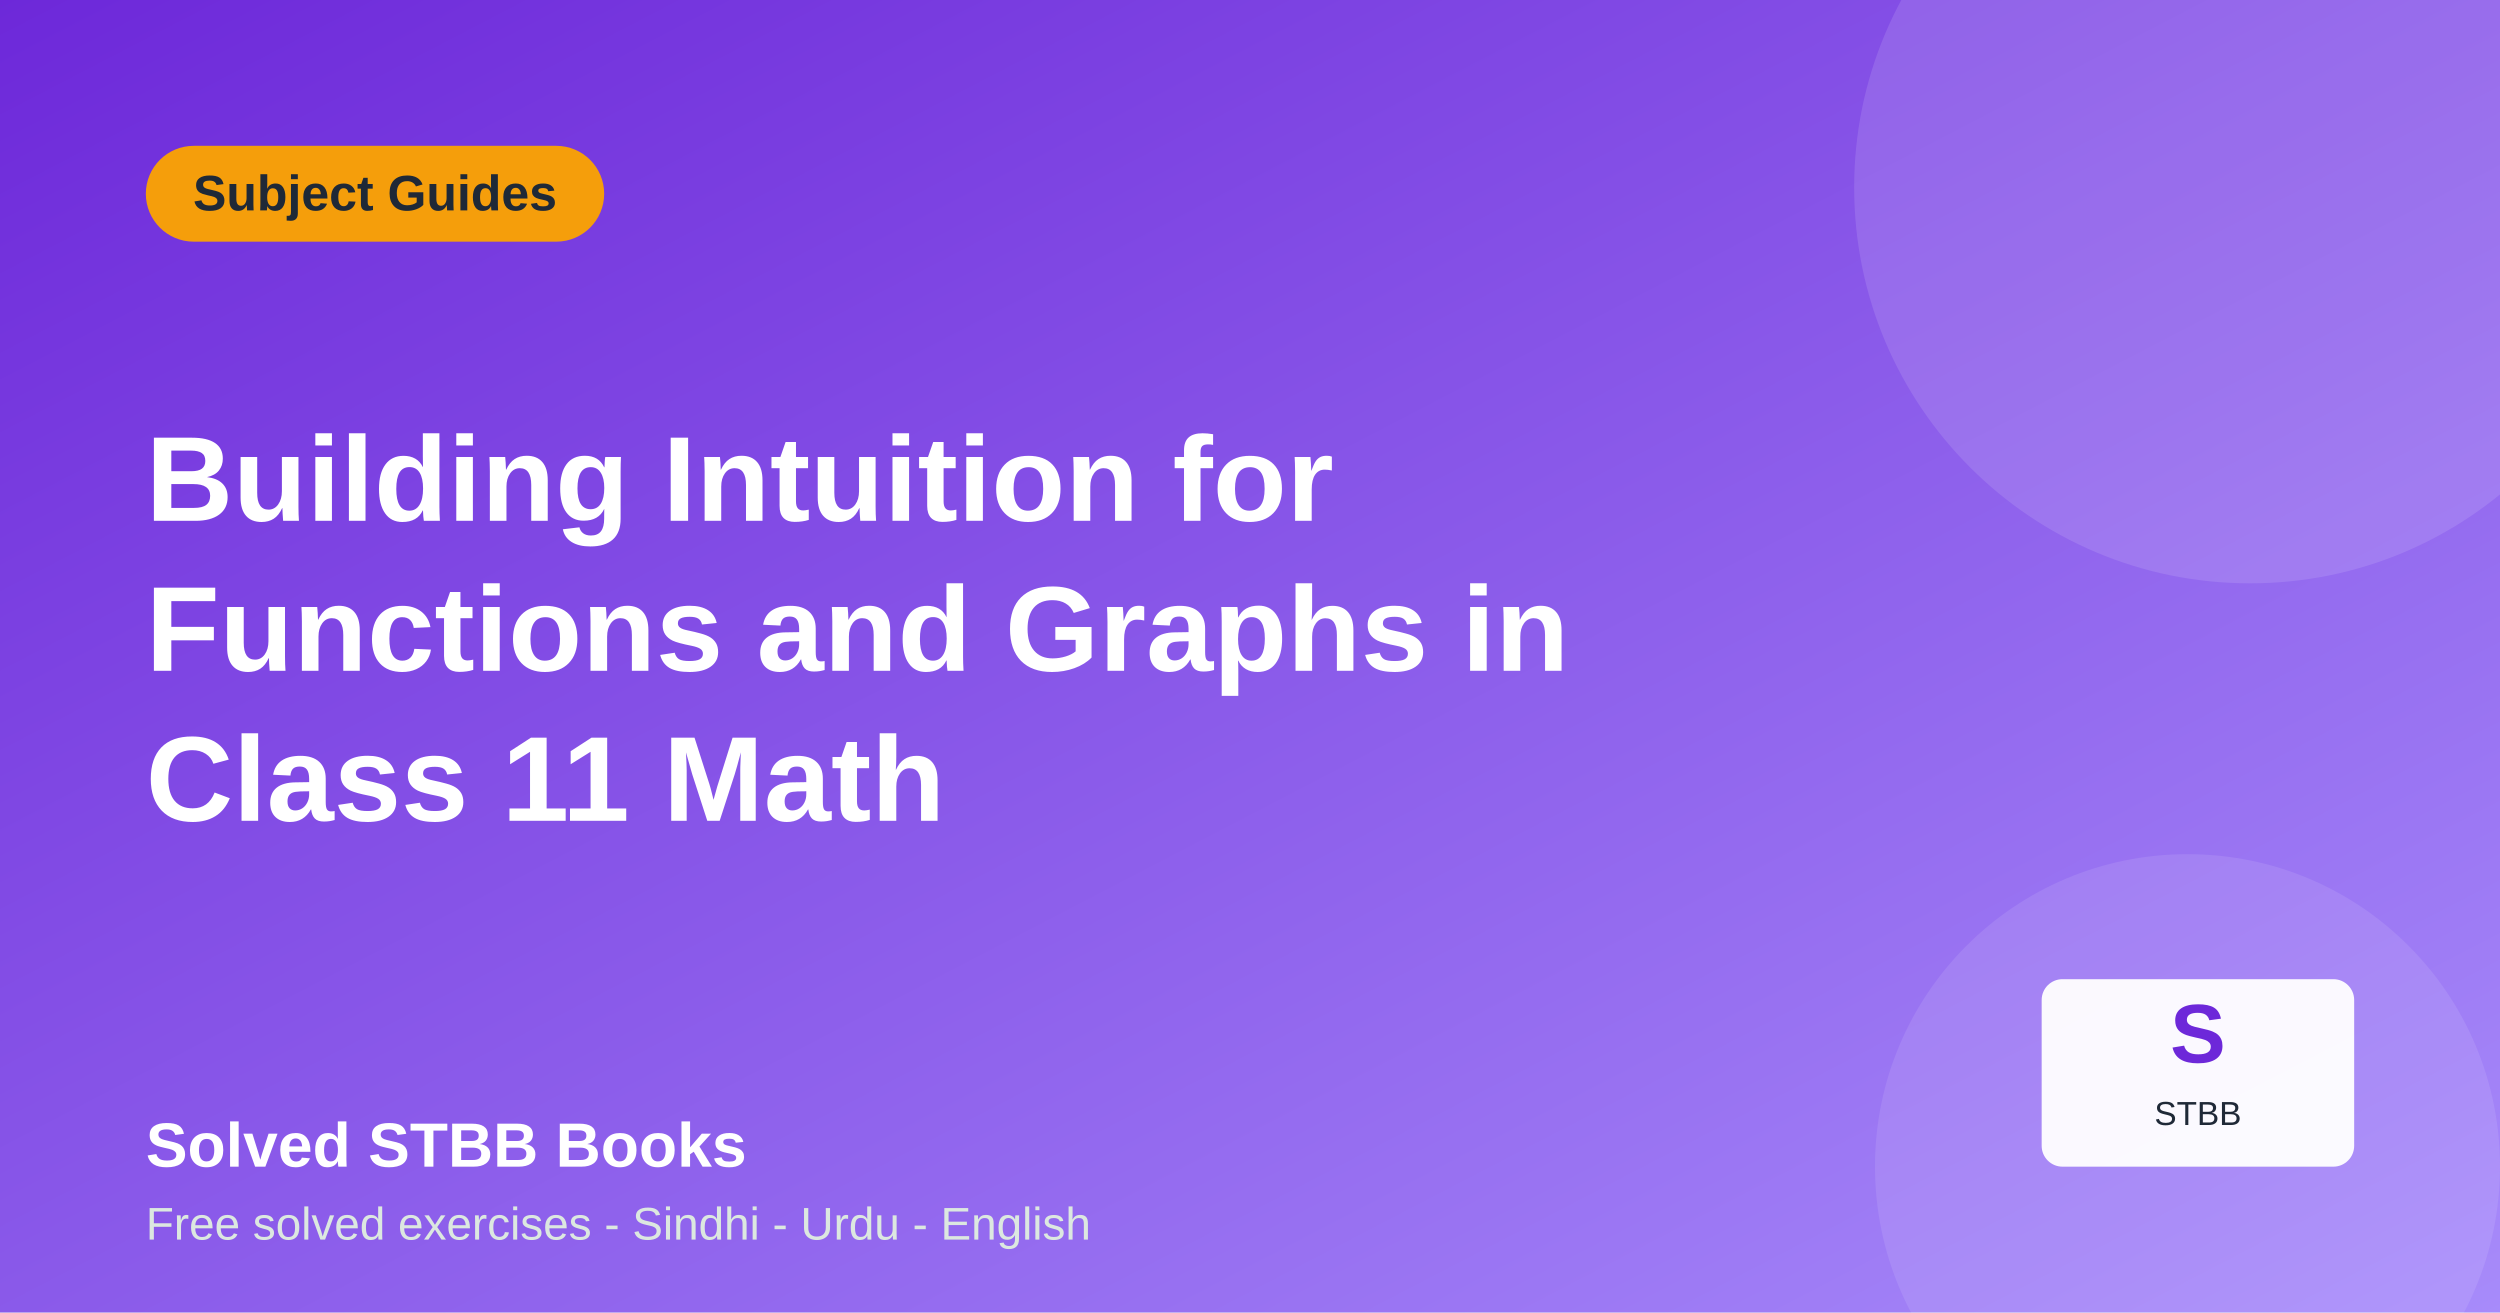
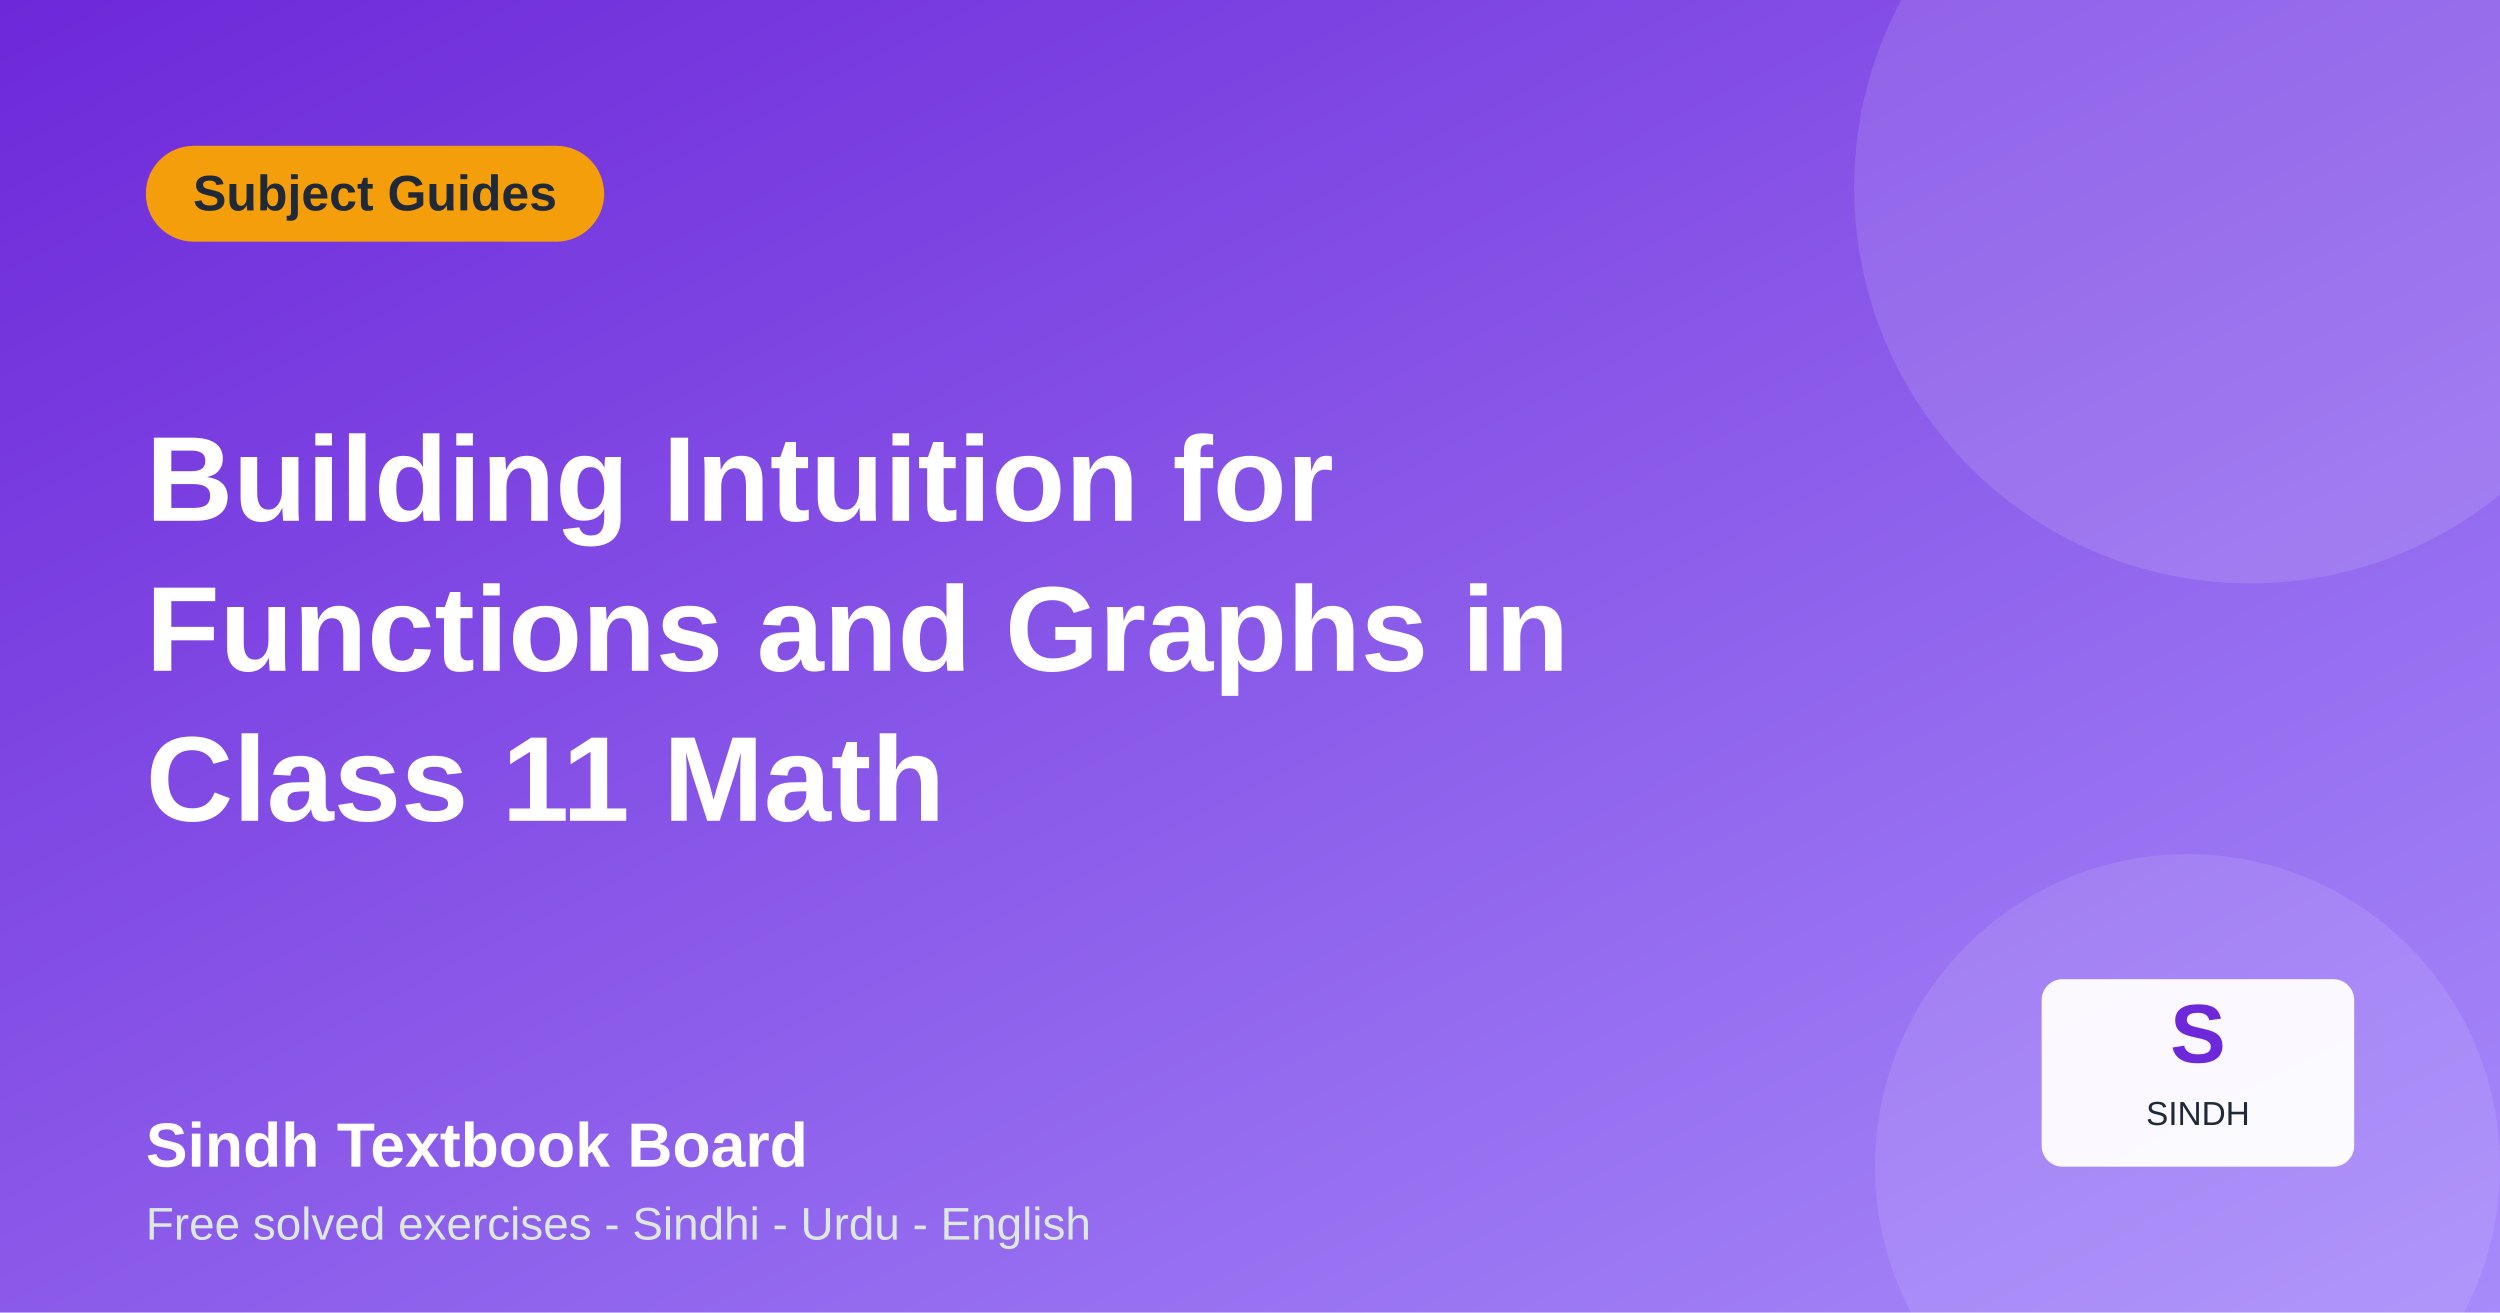
<svg xmlns="http://www.w3.org/2000/svg" width="1200" height="630" viewBox="0 0 1200 630">
  <defs>
    <linearGradient id="g" x1="0" y1="0" x2="1" y2="1">
      <stop offset="0" stop-color="#6D28D9" />
      <stop offset="1" stop-color="#A78BFA" />
    </linearGradient>
  </defs>
  <rect width="1200" height="630" fill="url(#g)" />
  <circle cx="1080" cy="90" r="190" fill="#ffffff" opacity="0.12" />
  <circle cx="1050" cy="560" r="150" fill="#ffffff" opacity="0.10" />
  <rect x="70" y="70" width="220" height="46" rx="23" fill="#F59E0B" />
  <text x="180" y="101" font-family="Arial, sans-serif" font-size="24" font-weight="bold" fill="#1F2937" text-anchor="middle">Subject Guides</text>
  <text x="70" y="250" font-family="Arial, sans-serif" font-size="58" font-weight="bold" fill="#ffffff">Building Intuition for</text>
  <text x="70" y="322" font-family="Arial, sans-serif" font-size="58" font-weight="bold" fill="#ffffff">Functions and Graphs in</text>
  <text x="70" y="394" font-family="Arial, sans-serif" font-size="58" font-weight="bold" fill="#ffffff">Class 11 Math</text>
-   <text x="70" y="560" font-family="Arial, sans-serif" font-size="30" font-weight="bold" fill="#ffffff">Solved STBB Books</text>
+   <text x="70" y="560" font-family="Arial, sans-serif" font-size="30" font-weight="bold" fill="#ffffff">Sindh Textbook Board</text>
  <text x="70" y="595" font-family="Arial, sans-serif" font-size="22" fill="#DCE8E0">Free solved exercises - Sindhi - Urdu - English</text>
  <rect x="980" y="470" width="150" height="90" rx="10" fill="#ffffff" opacity="0.95" />
  <text x="1055" y="510" font-family="Arial, sans-serif" font-size="40" font-weight="bold" fill="#6D28D9" text-anchor="middle">S</text>
-   <text x="1055" y="540" font-family="Arial, sans-serif" font-size="16" fill="#1F2937" text-anchor="middle">STBB</text>
+   <text x="1055" y="540" font-family="Arial, sans-serif" font-size="16" fill="#1F2937" text-anchor="middle">SINDH</text>
</svg>
